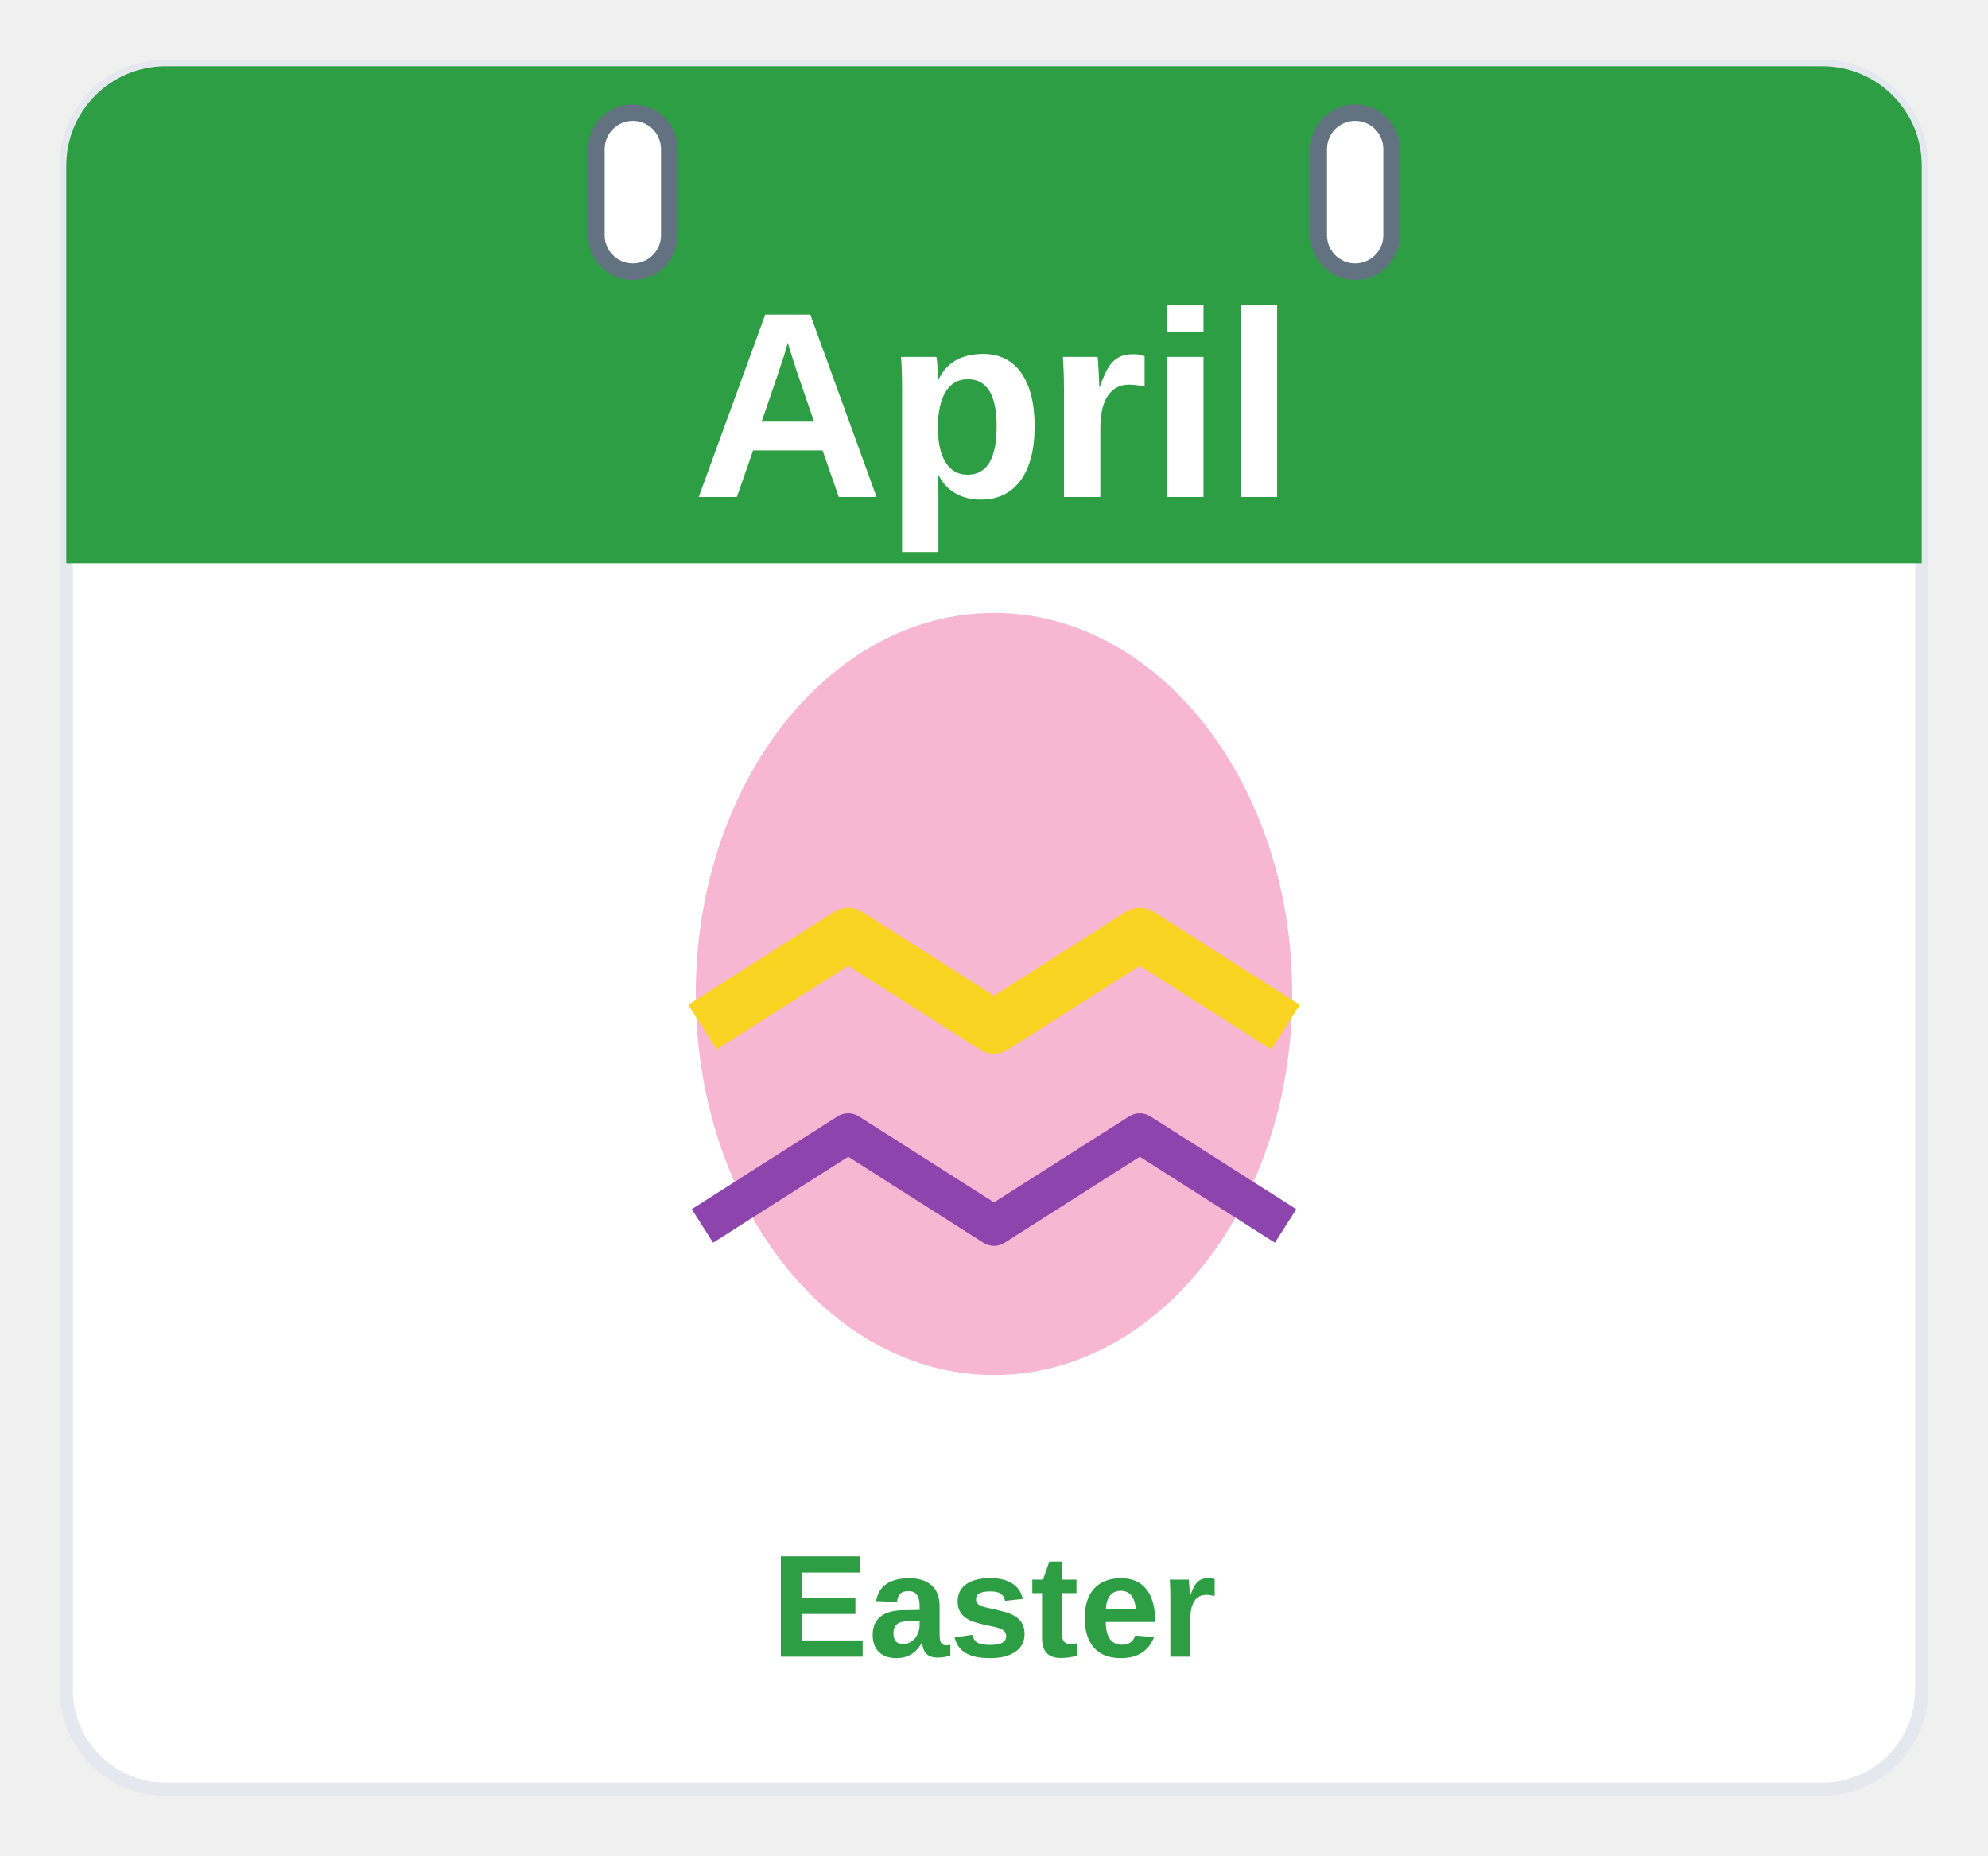
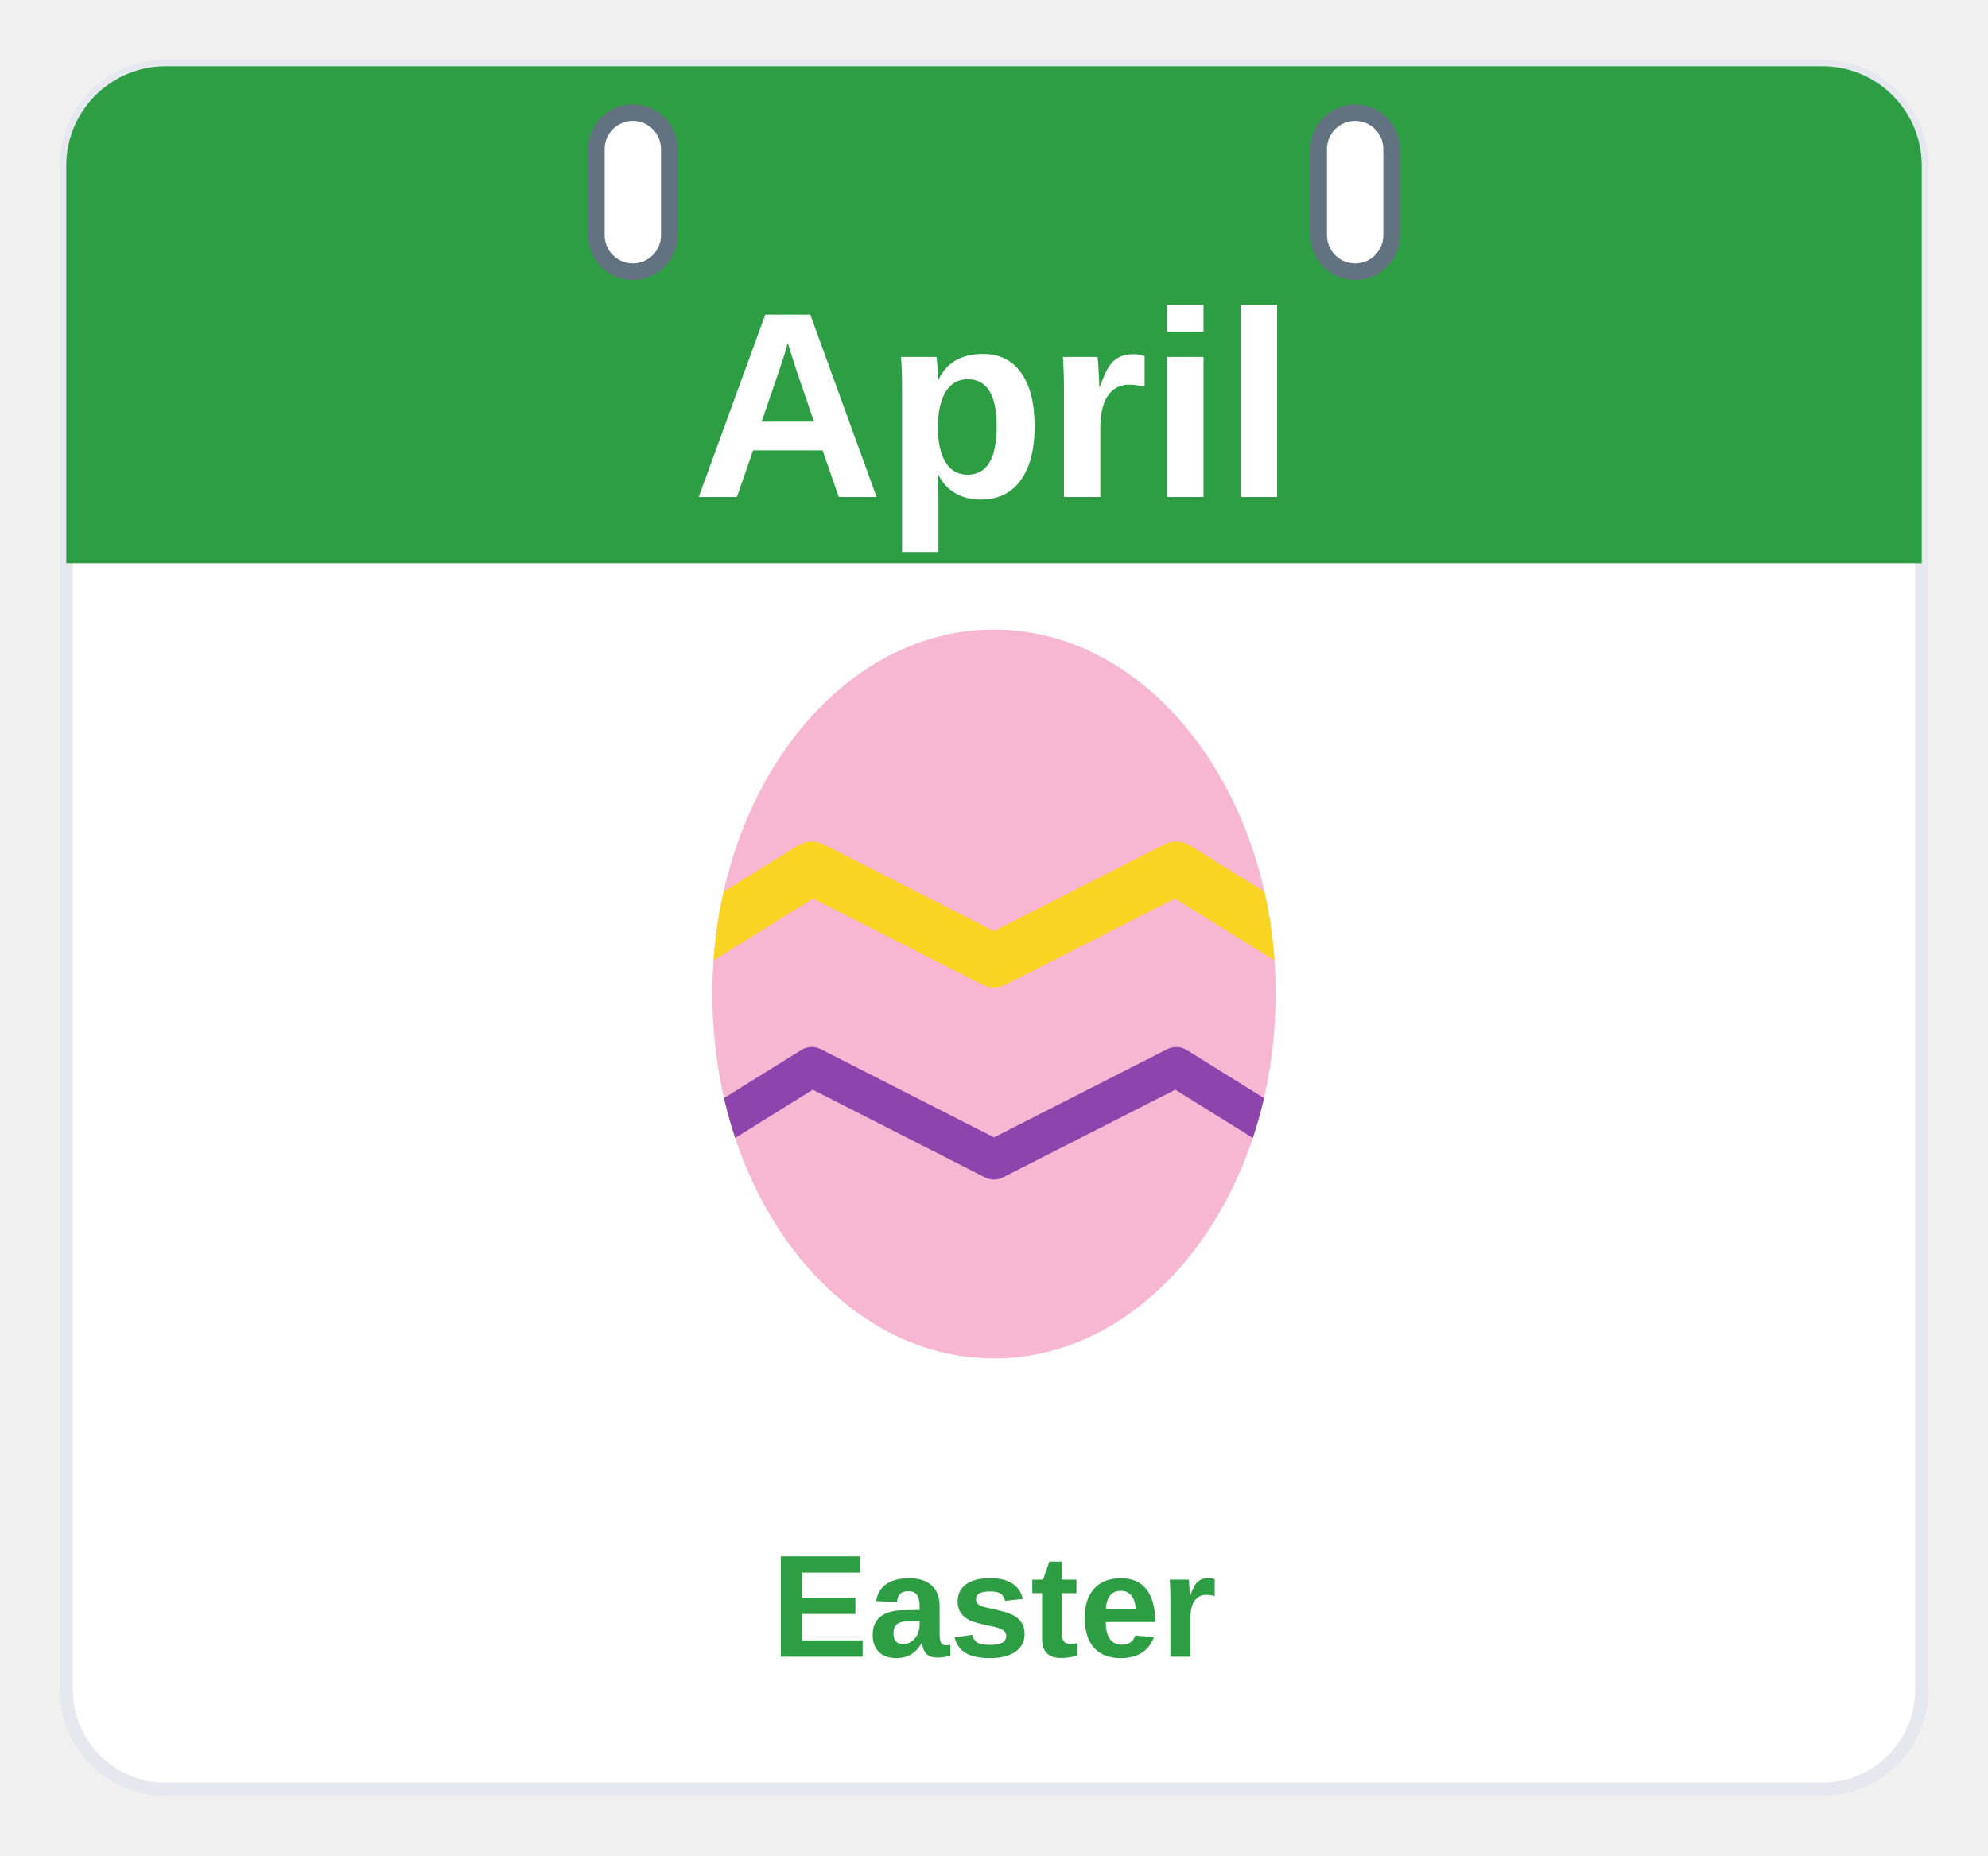
<svg xmlns="http://www.w3.org/2000/svg" viewBox="0 0 600 560" role="img" aria-label="April: Easter">
  <rect x="20" y="20" width="560" height="520" rx="30" fill="#ffffff" stroke="#e5e9ef" stroke-width="4" />
  <path d="M20 50 a30 30 0 0 1 30 -30 h500 a30 30 0 0 1 30 30 v120 h-560 z" fill="#2e9e44" />
  <rect x="180.0" y="34" width="22" height="48" rx="11" fill="#ffffff" stroke="#637280" stroke-width="5" />
  <rect x="398.0" y="34" width="22" height="48" rx="11" fill="#ffffff" stroke="#637280" stroke-width="5" />
  <text x="300.0" y="150" text-anchor="middle" font-family="Nunito, Arial, sans-serif" font-size="80" font-weight="800" fill="#ffffff">April</text>
-   <ellipse cx="300" cy="300" rx="90" ry="115" fill="#f7b6d2" />
-   <path d="M212 310 L256 282 L300 310 L344 282 L388 310" stroke="#f9d423" stroke-width="16" fill="none" stroke-linejoin="round" />
-   <path d="M212 370 L256 342 L300 370 L344 342 L388 370" stroke="#8e44ad" stroke-width="12" fill="none" stroke-linejoin="round" />
+   <defs>
+     <clipPath id="egg">
+       <ellipse cx="300" cy="300" rx="85" ry="110" />
+     </clipPath>
+   </defs>
+   <ellipse cx="300" cy="300" rx="85" ry="110" fill="#f7b6d2" />
+   <g clip-path="url(#egg)">
+     <path d="M200 290 L245 262 L300 290 L355 262 L400 290" stroke="#f9d423" stroke-width="16" fill="none" stroke-linejoin="round" />
+     <path d="M200 350 L245 322 L300 350 L355 322 L400 350" stroke="#8e44ad" stroke-width="12" fill="none" stroke-linejoin="round" />
+   </g>
  <text x="300.0" y="500" text-anchor="middle" font-family="Nunito, Arial, sans-serif" font-size="44" font-weight="800" fill="#2e9e44">Easter</text>
</svg>
